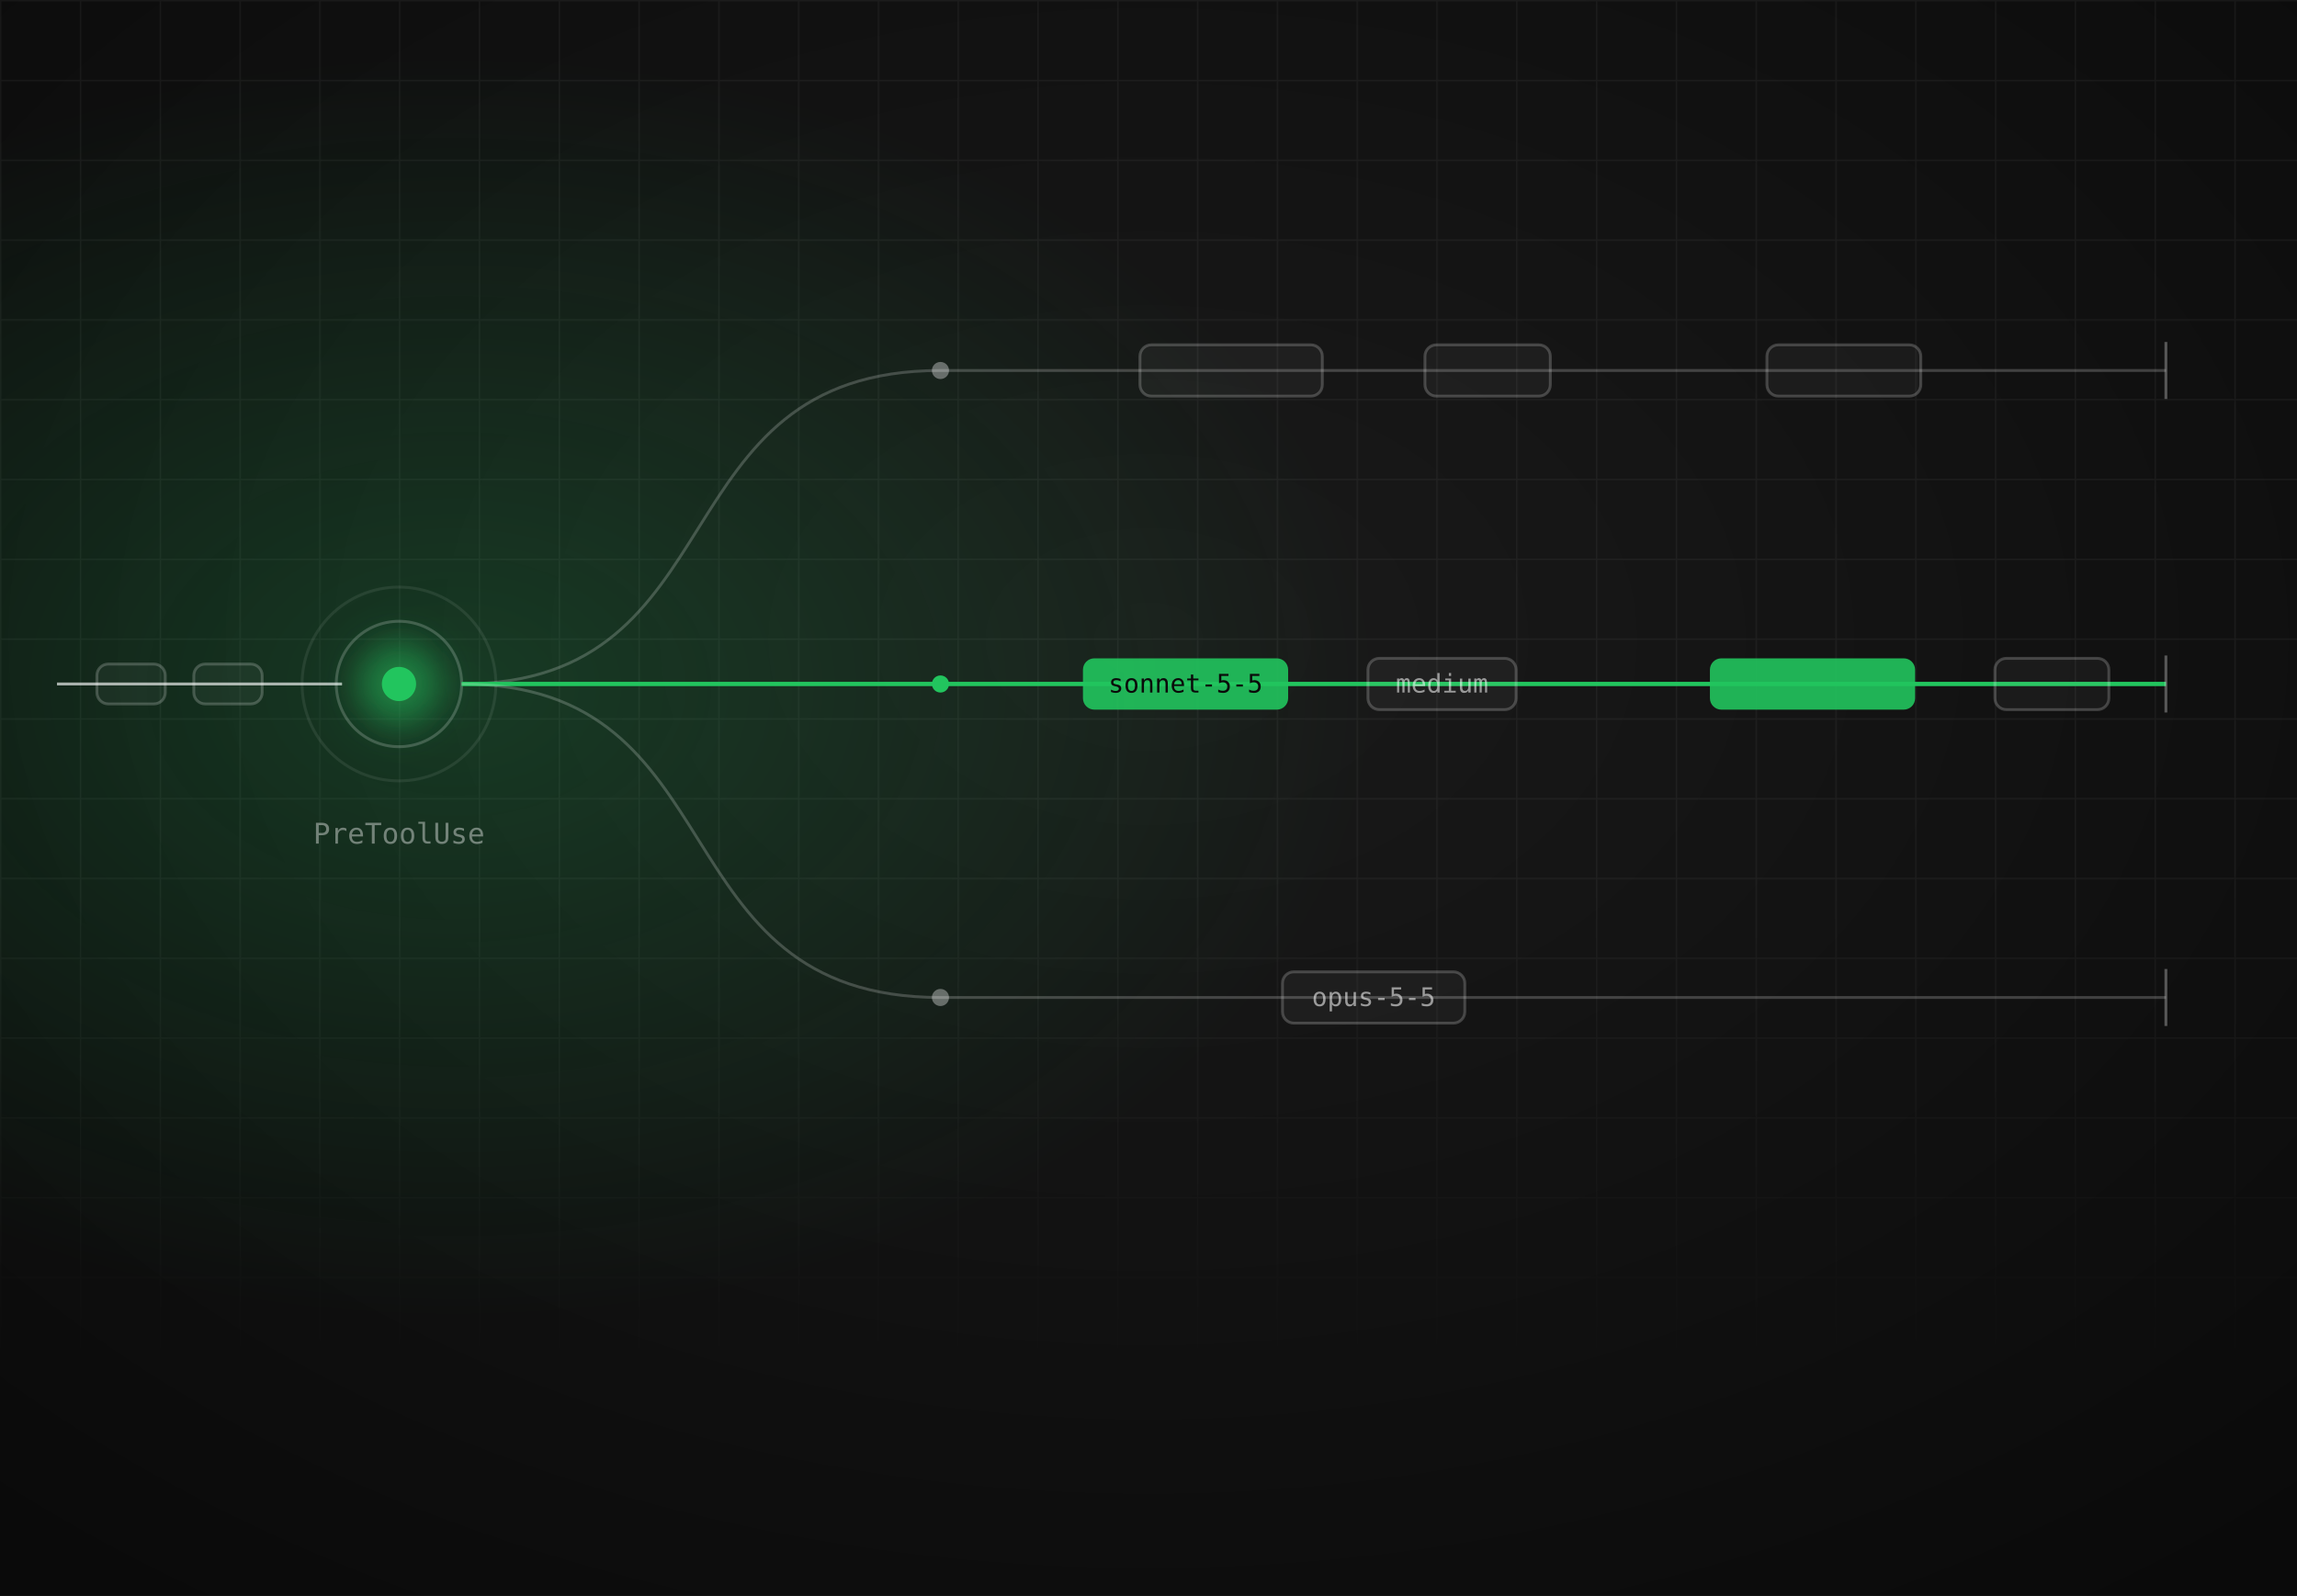
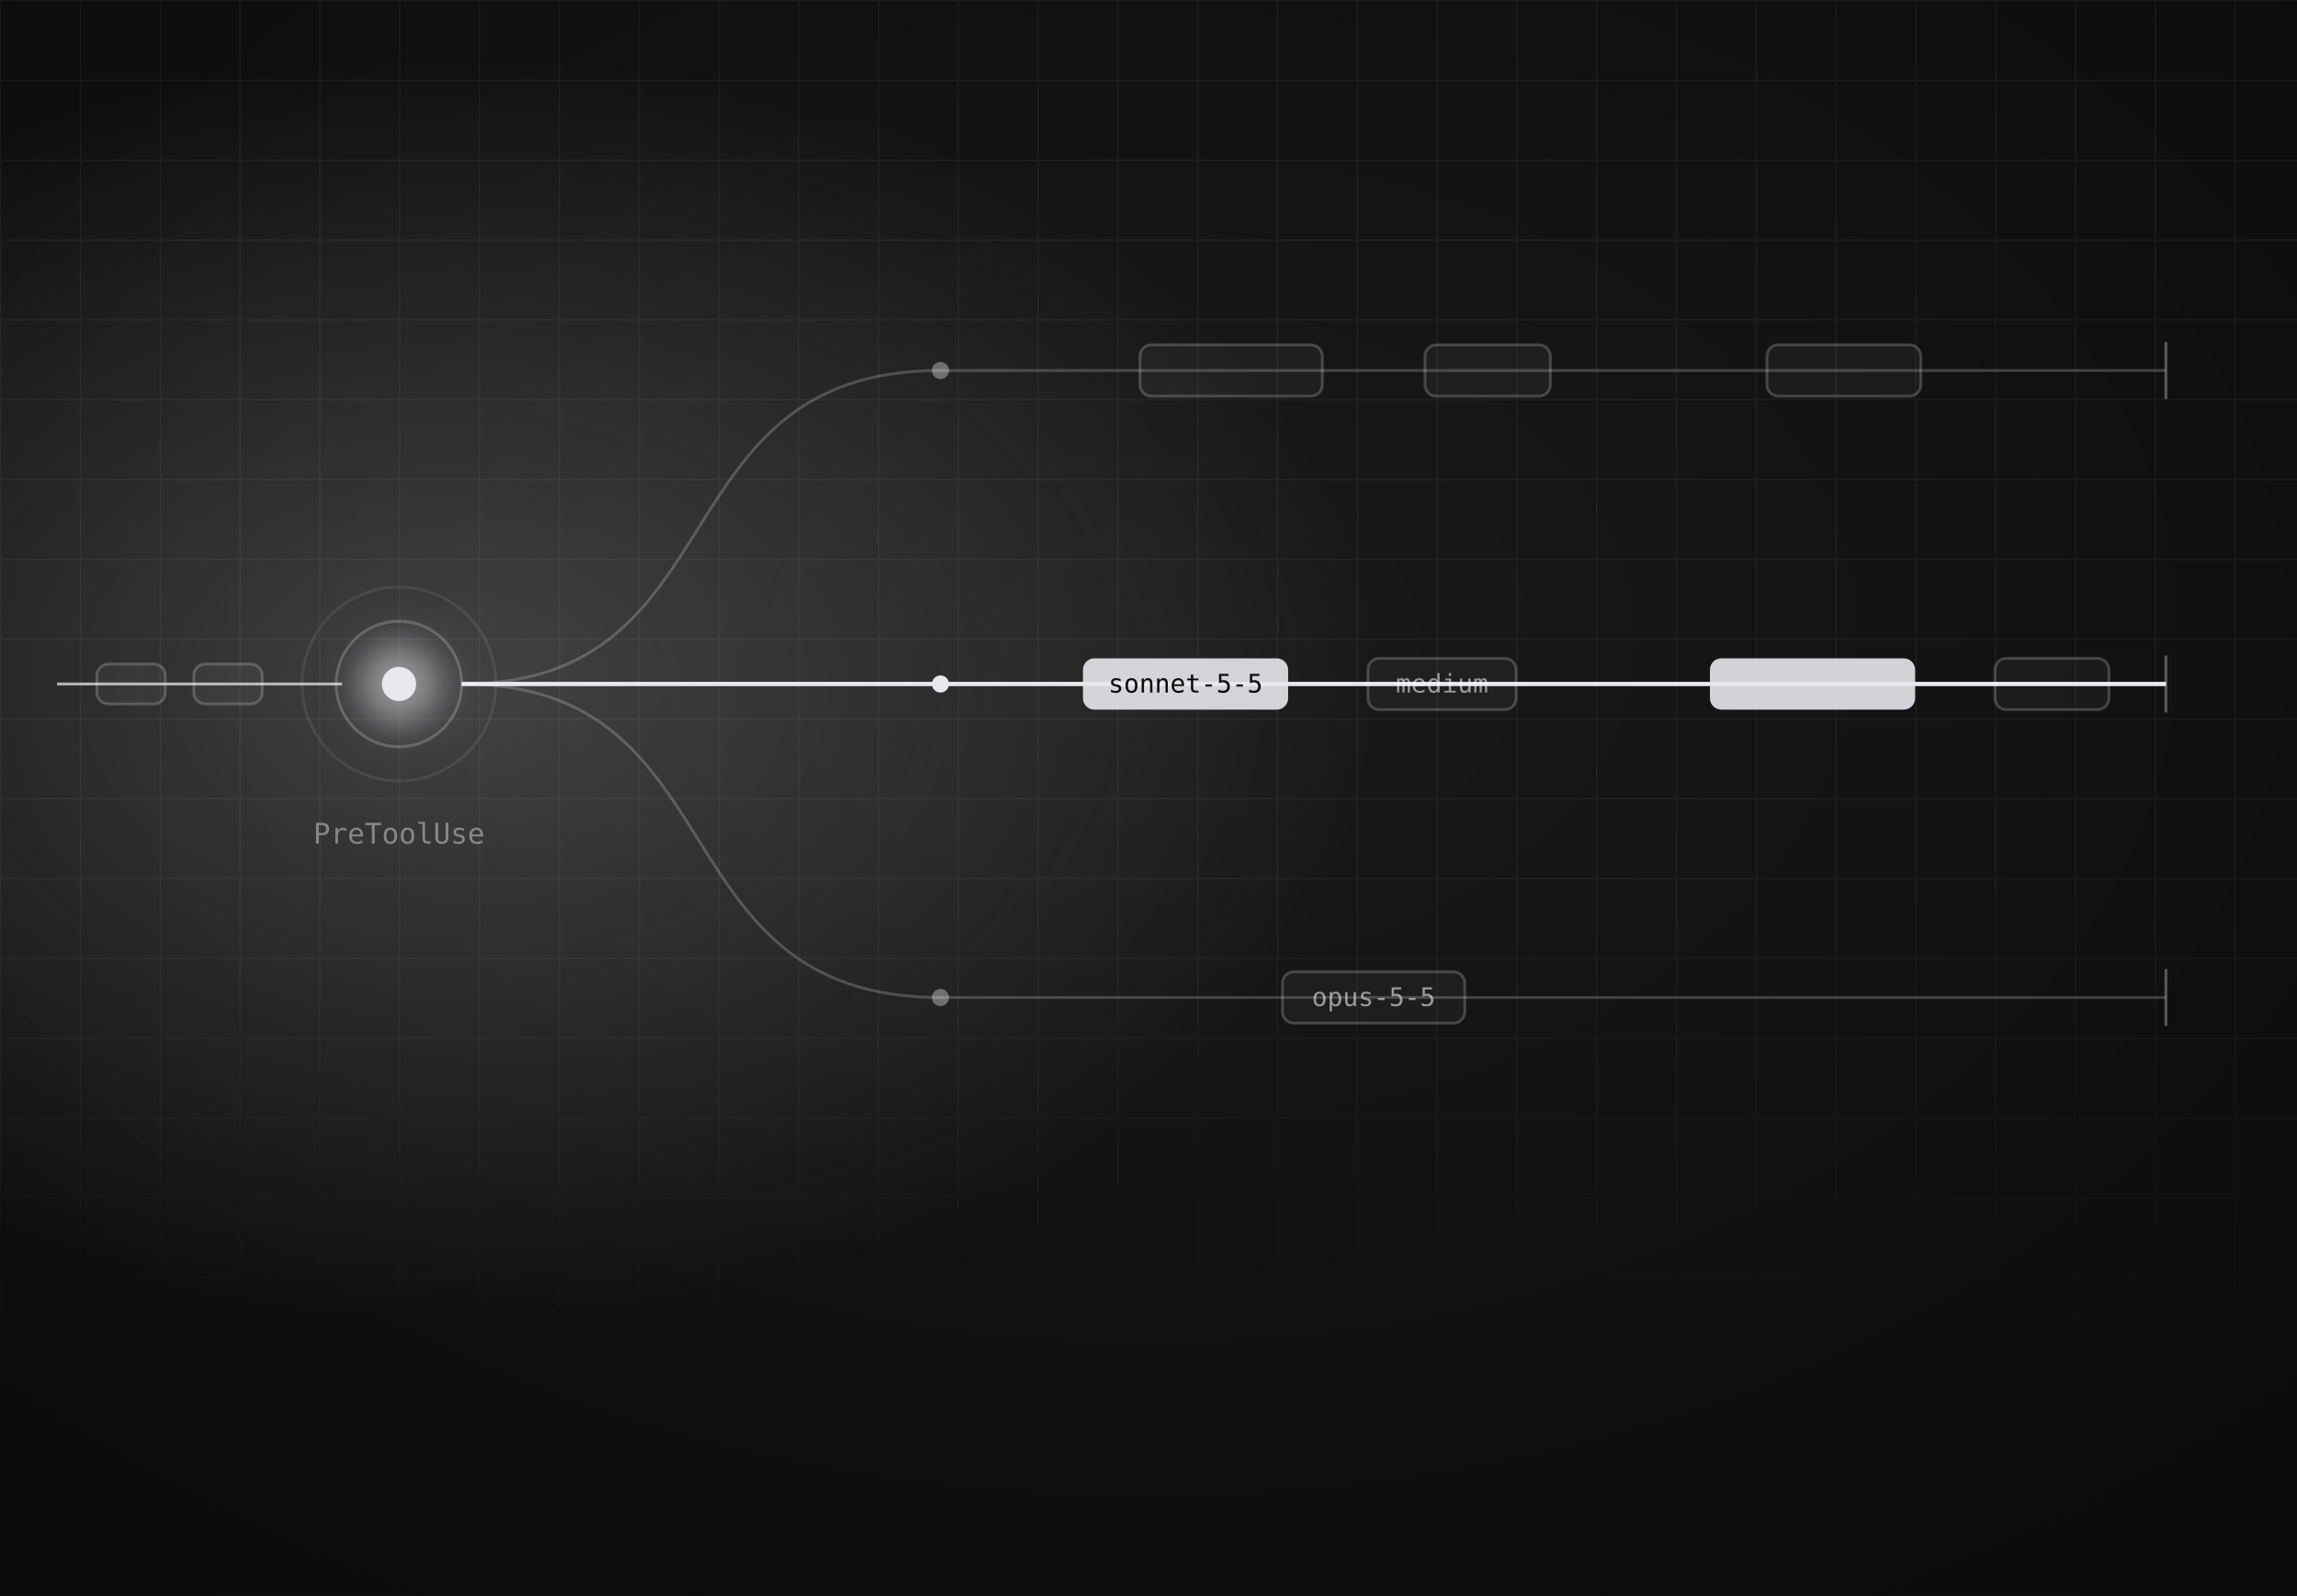
<svg xmlns="http://www.w3.org/2000/svg" width="806" height="560" viewBox="0 0 806 560" role="img">
  <defs>
    <radialGradient id="bg" cx="50%" cy="40%" r="75%">
      <stop offset="0" stop-color="#1a1a1a" />
      <stop offset="1" stop-color="#0a0a0a" />
    </radialGradient>
    <radialGradient id="gl" cx="20%" cy="43%" r="40%">
-       <stop offset="0" stop-color="#22C55E" stop-opacity=".22" />
-       <stop offset="1" stop-color="#22C55E" stop-opacity="0" />
+       <stop offset="0" stop-color="#E6E8EB" stop-opacity=".22" />
+       <stop offset="1" stop-color="#E6E8EB" stop-opacity="0" />
    </radialGradient>
    <pattern id="gr" width="28" height="28" patternUnits="userSpaceOnUse">
      <path d="M28 0H0V28" fill="none" stroke="#fff" stroke-opacity=".05" />
    </pattern>
    <linearGradient id="fade" x1="0" y1="0" x2="0" y2="1">
      <stop offset=".55" stop-color="#fff" />
      <stop offset=".86" stop-color="#fff" stop-opacity="0" />
    </linearGradient>
    <mask id="m">
      <rect width="806" height="560" fill="url(#fade)" />
    </mask>
    <filter id="bl" x="-50%" y="-50%" width="200%" height="200%">
      <feGaussianBlur stdDeviation="6" />
    </filter>
  </defs>
  <rect width="806" height="560" fill="url(#bg)" />
  <rect width="806" height="560" fill="url(#gr)" mask="url(#m)" />
  <rect width="806" height="560" fill="url(#gl)" />
  <line x1="20" y1="240" x2="120" y2="240" stroke="#fff" stroke-opacity=".2" stroke-width="1" fill="none" />
  <line x1="20" y1="240" x2="120" y2="240" stroke="#fff" stroke-opacity=".2" stroke-width="1" fill="none" />
  <line x1="20" y1="240" x2="120" y2="240" stroke="#fff" stroke-opacity=".2" stroke-width="1" fill="none" />
  <line x1="20" y1="240" x2="120" y2="240" stroke="#fff" stroke-opacity=".3" />
  <rect x="34" y="233" width="24" height="14" rx="4" fill="#fff" fill-opacity=".04" stroke="#fff" stroke-opacity=".2" />
  <rect x="68" y="233" width="24" height="14" rx="4" fill="#fff" fill-opacity=".04" stroke="#fff" stroke-opacity=".2" />
  <circle cx="140" cy="240" r="22" stroke="#fff" stroke-opacity=".2" stroke-width="1" fill="none" />
  <circle cx="140" cy="240" r="34" stroke="#fff" stroke-opacity=".08" fill="none" />
-   <circle cx="140" cy="240" r="14.4" fill="#22C55E" opacity=".5" filter="url(#bl)" />
-   <circle cx="140" cy="240" r="6" fill="#22C55E" />
+   <circle cx="140" cy="240" r="14.4" fill="#E6E8EB" opacity=".5" filter="url(#bl)" />
+   <circle cx="140" cy="240" r="6" fill="#E6E8EB" />
  <path d="M162 240 C 260 240, 230 130, 330 130 H 760" fill="none" stroke="#fff" stroke-opacity=".2" />
  <circle cx="330" cy="130" r="3" fill="#fff" fill-opacity="0.35" />
-   <path d="M162 240 C 260 240, 230 240, 330 240 H 760" fill="none" stroke="#22C55E" stroke-width="1.5" />
-   <circle cx="330" cy="240" r="3" fill="#22C55E" fill-opacity="1" />
+   <path d="M162 240 C 260 240, 230 240, 330 240 H 760" fill="none" stroke="#E6E8EB" stroke-width="1.5" />
+   <circle cx="330" cy="240" r="3" fill="#E6E8EB" fill-opacity="1" />
  <path d="M162 240 C 260 240, 230 350, 330 350 H 760" fill="none" stroke="#fff" stroke-opacity=".2" />
  <circle cx="330" cy="350" r="3" fill="#fff" fill-opacity="0.35" />
  <rect x="400" y="121" width="64" height="18" rx="4" fill="#fff" fill-opacity=".04" stroke="#fff" stroke-opacity=".2" />
  <rect x="500" y="121" width="44" height="18" rx="4" fill="#fff" fill-opacity=".04" stroke="#fff" stroke-opacity=".2" />
  <rect x="620" y="121" width="54" height="18" rx="4" fill="#fff" fill-opacity=".04" stroke="#fff" stroke-opacity=".2" />
-   <rect x="380" y="231" width="72" height="18" rx="4" fill="#22C55E" fill-opacity=".9" />
+   <rect x="380" y="231" width="72" height="18" rx="4" fill="#E6E8EB" fill-opacity=".9" />
  <text x="416.0" y="243.0" font-family="ui-monospace,SFMono-Regular,Menlo,monospace" font-size="9" fill="#0a0a0a" fill-opacity="1" text-anchor="middle">sonnet-5-5</text>
  <rect x="480" y="231" width="52" height="18" rx="4" fill="#fff" fill-opacity=".04" stroke="#fff" stroke-opacity=".2" />
  <text x="506.0" y="243.0" font-family="ui-monospace,SFMono-Regular,Menlo,monospace" font-size="9" fill="#fff" fill-opacity=".55" text-anchor="middle">medium</text>
-   <rect x="600" y="231" width="72" height="18" rx="4" fill="#22C55E" fill-opacity=".9" />
+   <rect x="600" y="231" width="72" height="18" rx="4" fill="#E6E8EB" fill-opacity=".9" />
  <rect x="700" y="231" width="40" height="18" rx="4" fill="#fff" fill-opacity=".04" stroke="#fff" stroke-opacity=".2" />
  <rect x="450" y="341" width="64" height="18" rx="4" fill="#fff" fill-opacity=".04" stroke="#fff" stroke-opacity=".2" />
  <text x="482.0" y="353.0" font-family="ui-monospace,SFMono-Regular,Menlo,monospace" font-size="9" fill="#fff" fill-opacity=".55" text-anchor="middle">opus-5-5</text>
  <line x1="760" y1="120" x2="760" y2="140" stroke="#fff" stroke-opacity=".3" />
  <line x1="760" y1="230" x2="760" y2="250" stroke="#fff" stroke-opacity=".3" />
  <line x1="760" y1="340" x2="760" y2="360" stroke="#fff" stroke-opacity=".3" />
  <text x="140" y="296" font-family="ui-monospace,SFMono-Regular,Menlo,monospace" font-size="10" fill="#fff" fill-opacity=".4" text-anchor="middle">PreToolUse</text>
</svg>
